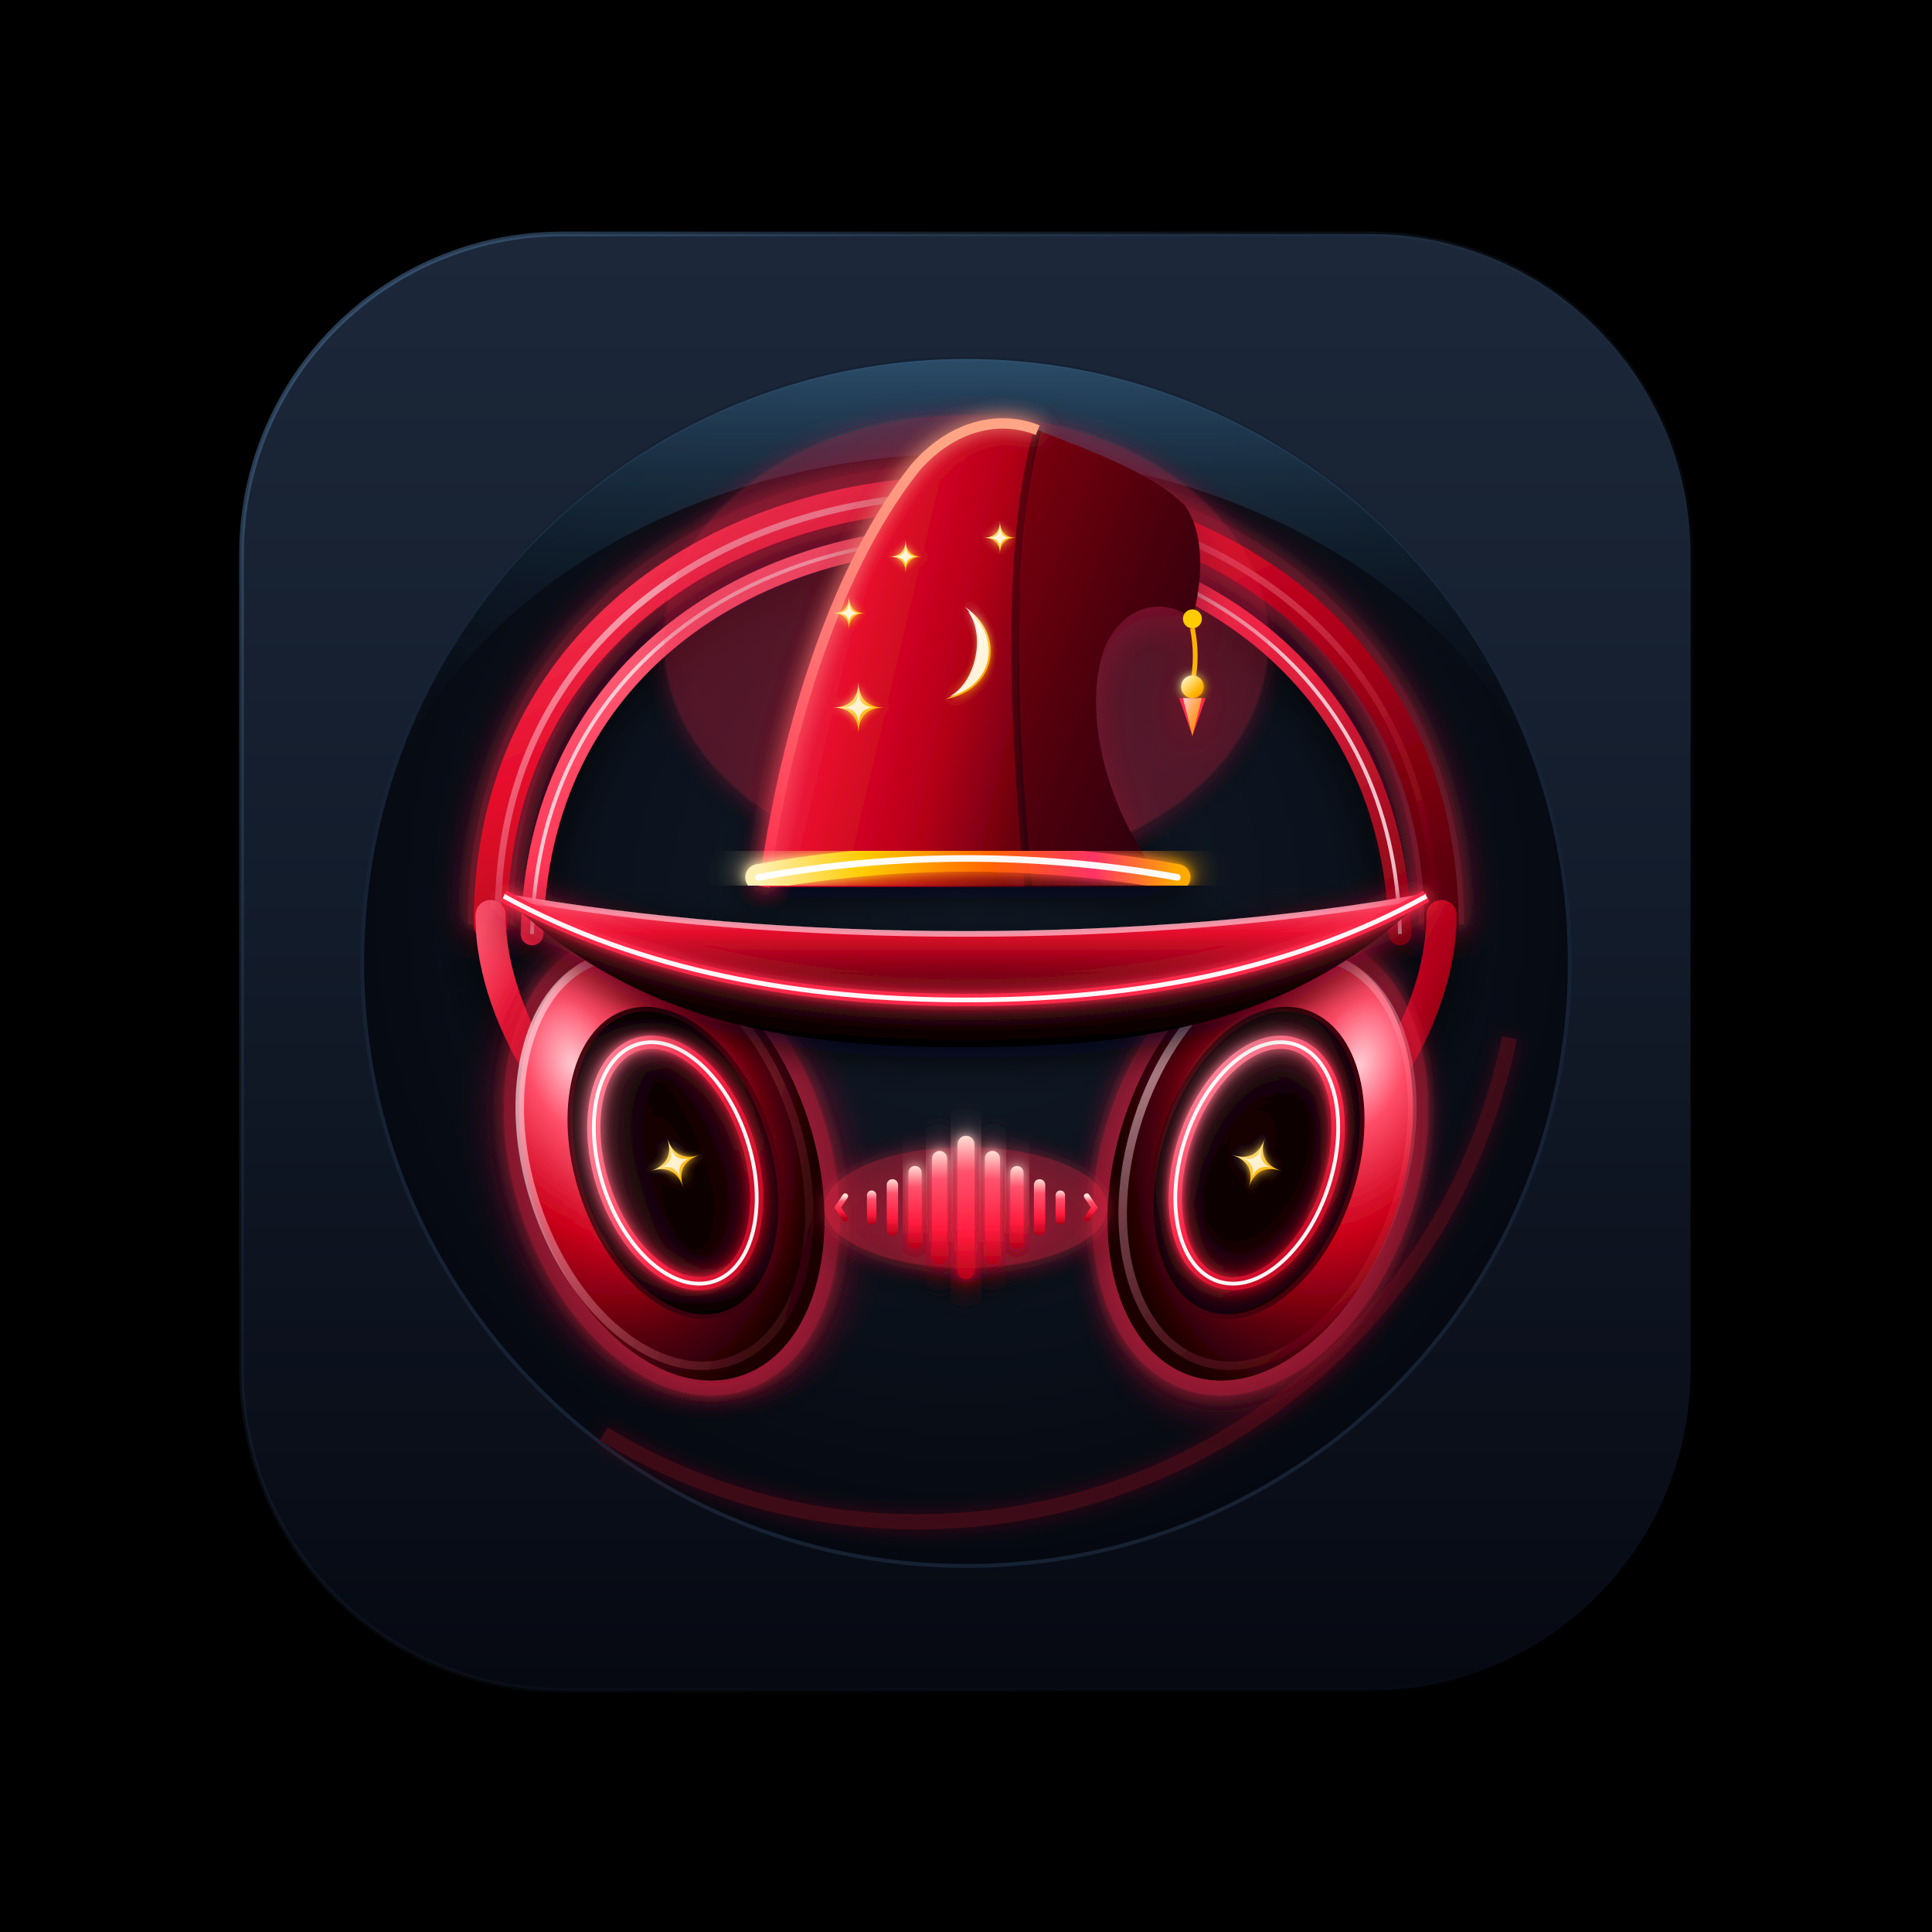
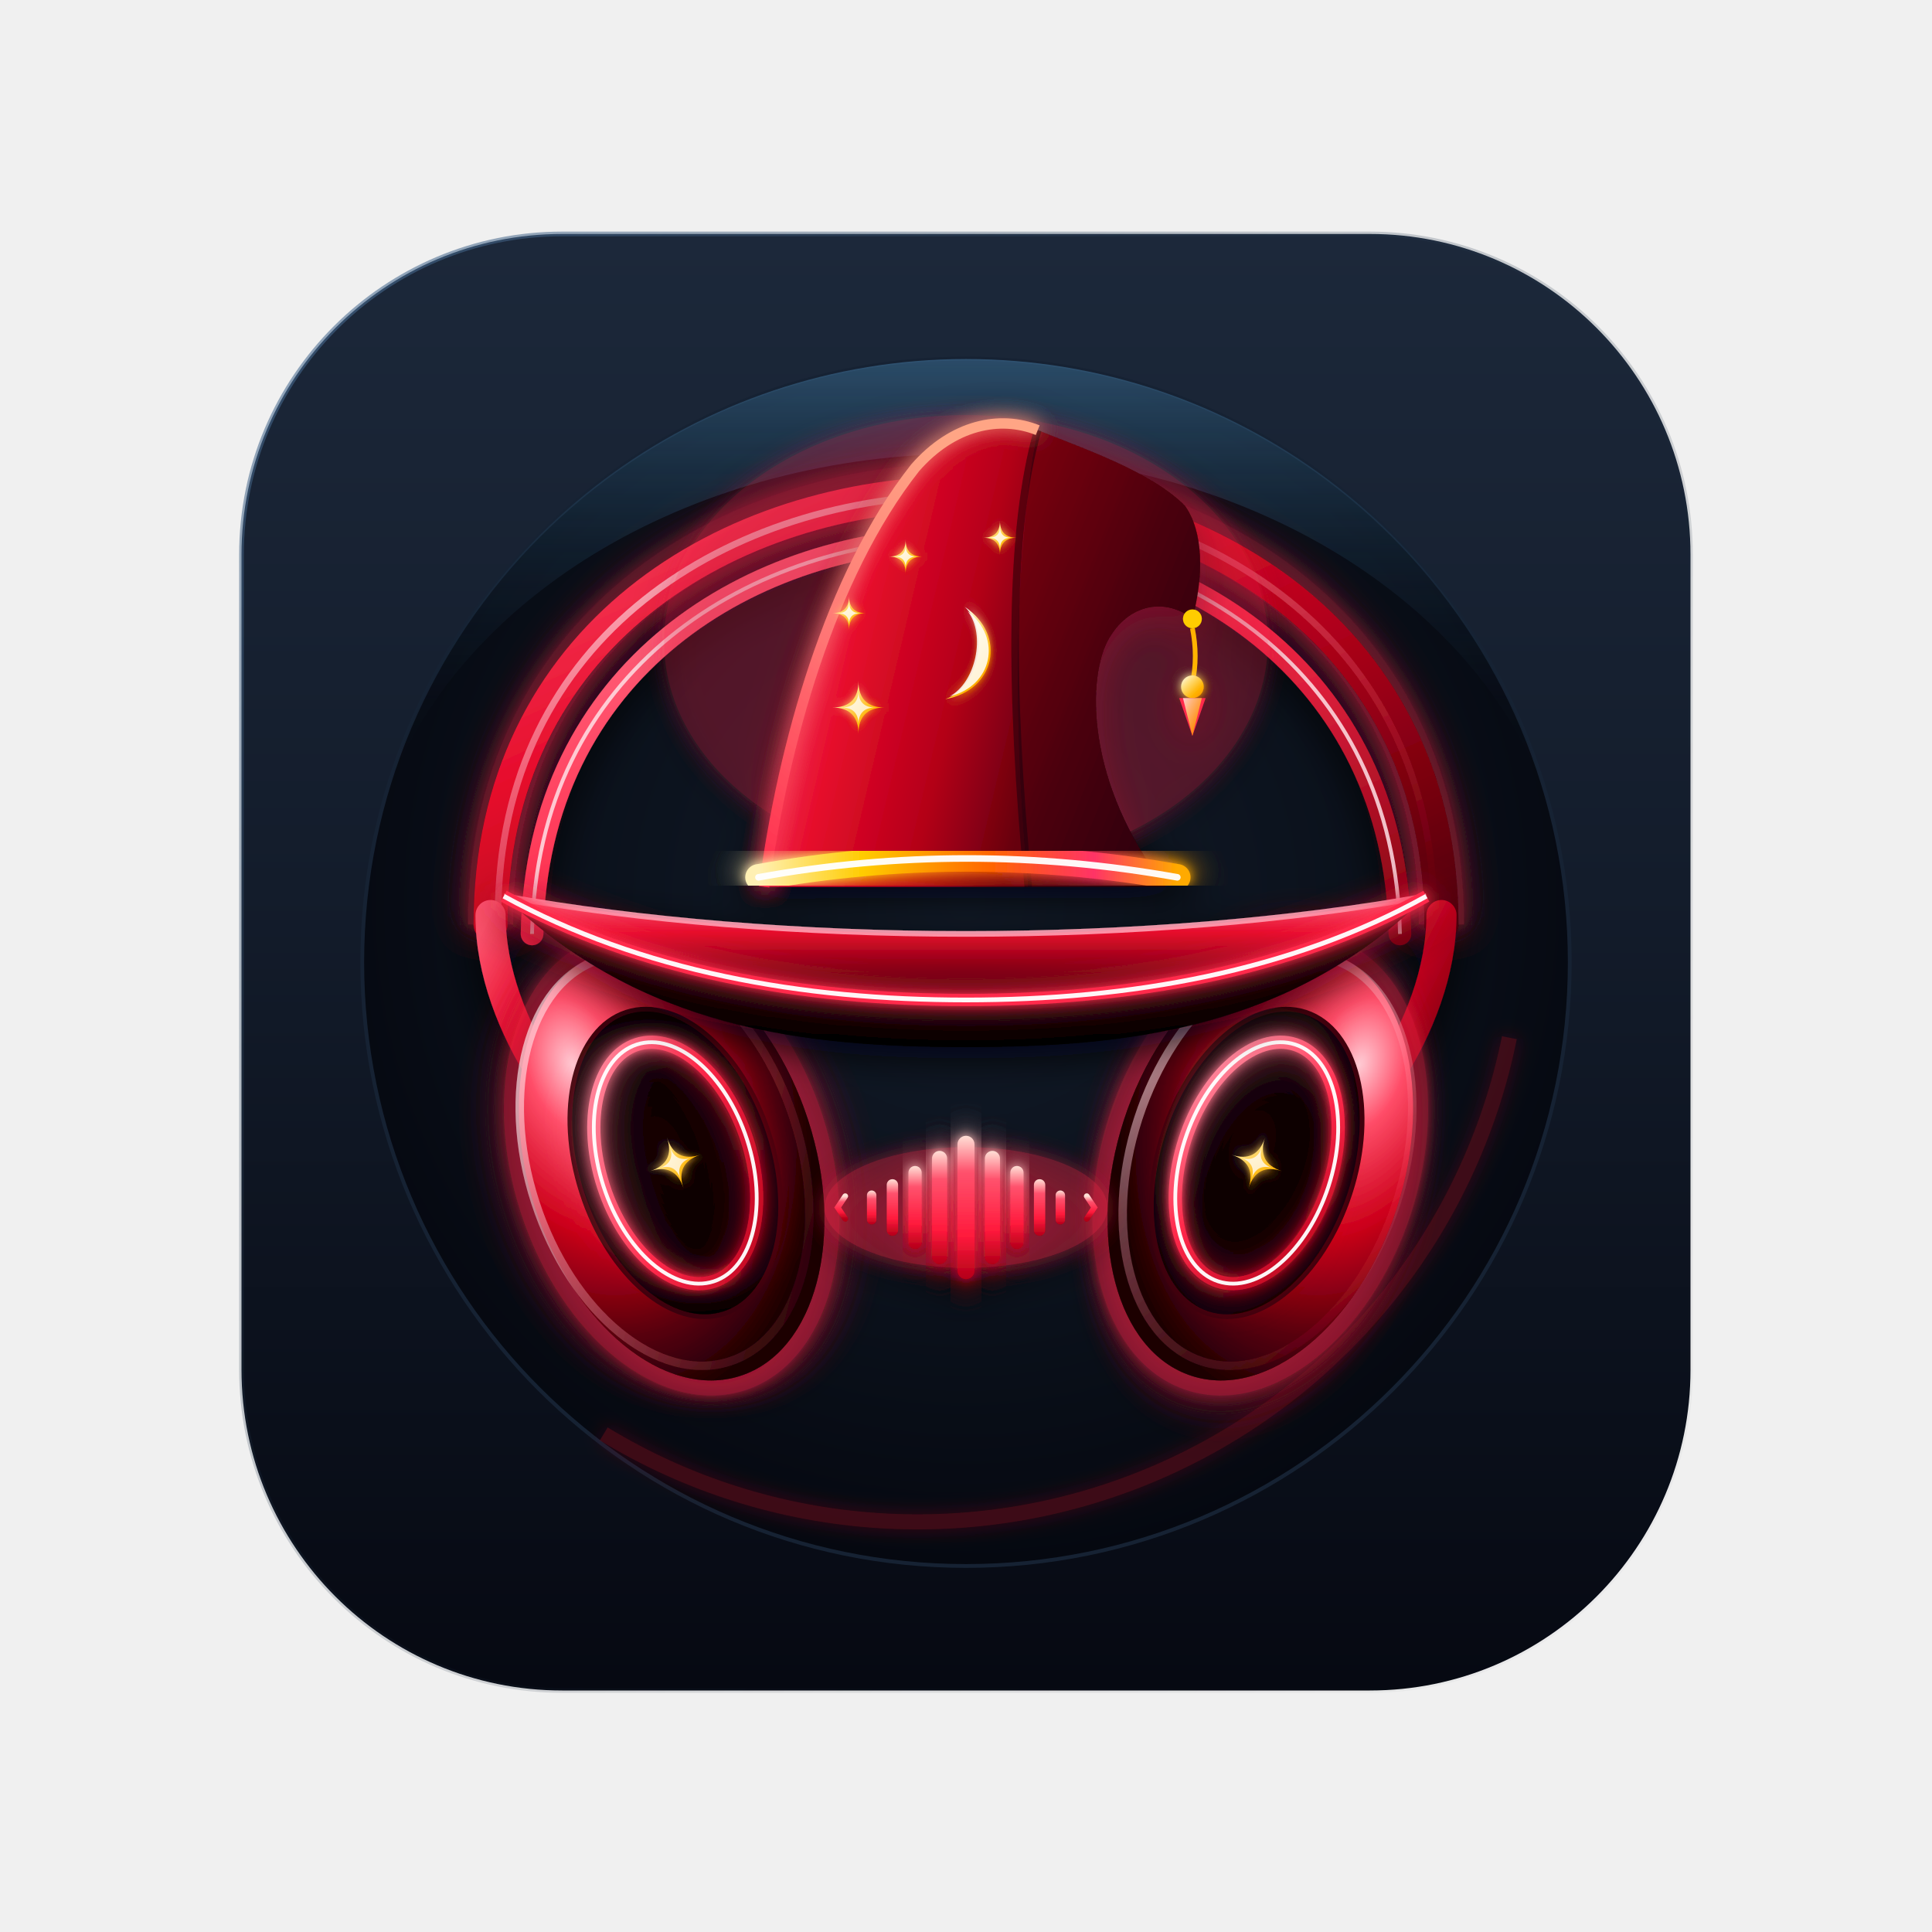
<svg xmlns="http://www.w3.org/2000/svg" viewBox="0 0 1024 1024" width="1024" height="1024">
  <defs>
    <filter id="neon-glow" x="-40%" y="-40%" width="180%" height="180%">
      <feGaussianBlur stdDeviation="3" result="blur1" />
      <feGaussianBlur stdDeviation="8" result="blur2" />
      <feMerge>
        <feMergeNode in="blur2" />
        <feMergeNode in="blur1" />
        <feMergeNode in="SourceGraphic" />
      </feMerge>
    </filter>
    <filter id="soft-glow" x="-30%" y="-30%" width="160%" height="160%">
      <feGaussianBlur stdDeviation="5" result="blur" />
      <feMerge>
        <feMergeNode in="blur" />
        <feMergeNode in="SourceGraphic" />
      </feMerge>
    </filter>
    <filter id="star-glow" x="-40%" y="-40%" width="180%" height="180%">
      <feGaussianBlur stdDeviation="2.5" result="blur" />
      <feMerge>
        <feMergeNode in="blur" />
        <feMergeNode in="SourceGraphic" />
      </feMerge>
    </filter>
    <filter id="drop-shadow-soft" x="-30%" y="-30%" width="160%" height="160%">
      <feDropShadow dx="0" dy="6" stdDeviation="10" flood-color="#020408" flood-opacity="0.85" />
    </filter>
    <linearGradient id="squircle-bg-grad" x1="0%" y1="0%" x2="0%" y2="100%">
      <stop offset="0%" stop-color="#1c283a" />
      <stop offset="45%" stop-color="#131c2b" />
      <stop offset="100%" stop-color="#060912" />
    </linearGradient>
    <linearGradient id="squircle-rim" x1="0%" y1="0%" x2="100%" y2="100%">
      <stop offset="0%" stop-color="#4d739c" stop-opacity="0.65" />
      <stop offset="35%" stop-color="#2a3f56" stop-opacity="0.25" />
      <stop offset="100%" stop-color="#060912" stop-opacity="0.0" />
    </linearGradient>
    <radialGradient id="disc-bg-grad" cx="50%" cy="45%" r="55%">
      <stop offset="0%" stop-color="#121b29" />
      <stop offset="65%" stop-color="#0a101a" />
      <stop offset="100%" stop-color="#050810" />
    </radialGradient>
    <linearGradient id="disc-top-cyan-rim" x1="0%" y1="0%" x2="0%" y2="100%">
      <stop offset="0%" stop-color="#386488" stop-opacity="0.85" />
      <stop offset="45%" stop-color="#1e3a52" stop-opacity="0.4" />
      <stop offset="100%" stop-color="#050810" stop-opacity="0.0" />
    </linearGradient>
    <radialGradient id="ambient-coral-halo" cx="50%" cy="50%" r="45%">
      <stop offset="0%" stop-color="#ff2a4b" stop-opacity="0.38" />
      <stop offset="40%" stop-color="#d90429" stop-opacity="0.2" />
      <stop offset="85%" stop-color="#66000e" stop-opacity="0.03" />
      <stop offset="100%" stop-color="#000000" stop-opacity="0" />
    </radialGradient>
    <linearGradient id="headband-outer-grad" x1="0%" y1="0%" x2="100%" y2="100%">
      <stop offset="0%" stop-color="#ff526d" />
      <stop offset="35%" stop-color="#e60b2b" />
      <stop offset="70%" stop-color="#990014" />
      <stop offset="100%" stop-color="#4d000a" />
    </linearGradient>
    <linearGradient id="headband-inner-grad" x1="0%" y1="0%" x2="100%" y2="100%">
      <stop offset="0%" stop-color="#ff7a90" />
      <stop offset="50%" stop-color="#ff2a4b" />
      <stop offset="100%" stop-color="#800010" />
    </linearGradient>
    <linearGradient id="specular-light" x1="0%" y1="0%" x2="100%" y2="100%">
      <stop offset="0%" stop-color="#ffffff" stop-opacity="0.95" />
      <stop offset="30%" stop-color="#ffcdd7" stop-opacity="0.5" />
      <stop offset="100%" stop-color="#ff1a3c" stop-opacity="0" />
    </linearGradient>
    <radialGradient id="earcup-shell-left" cx="28%" cy="22%" r="78%">
      <stop offset="0%" stop-color="#ffccd5" />
      <stop offset="20%" stop-color="#ff4d68" />
      <stop offset="50%" stop-color="#cc001a" />
      <stop offset="80%" stop-color="#59000c" />
      <stop offset="100%" stop-color="#1f0004" />
    </radialGradient>
    <radialGradient id="earcup-shell-right" cx="72%" cy="22%" r="78%">
      <stop offset="0%" stop-color="#ffccd5" />
      <stop offset="20%" stop-color="#ff4d68" />
      <stop offset="50%" stop-color="#cc001a" />
      <stop offset="80%" stop-color="#59000c" />
      <stop offset="100%" stop-color="#1f0004" />
    </radialGradient>
    <radialGradient id="earcup-cavity-grad" cx="45%" cy="45%" r="60%">
      <stop offset="0%" stop-color="#150106" />
      <stop offset="75%" stop-color="#070003" />
      <stop offset="100%" stop-color="#020001" />
    </radialGradient>
    <linearGradient id="earcup-neon-ring" x1="0%" y1="0%" x2="100%" y2="100%">
      <stop offset="0%" stop-color="#ffa0b2" />
      <stop offset="50%" stop-color="#ff2a4b" />
      <stop offset="100%" stop-color="#b30018" />
    </linearGradient>
    <linearGradient id="hat-cone-lit-grad" x1="0%" y1="30%" x2="100%" y2="70%">
      <stop offset="0%" stop-color="#ff6b85" />
      <stop offset="35%" stop-color="#e60b2b" />
      <stop offset="70%" stop-color="#b30018" />
      <stop offset="100%" stop-color="#66000e" />
    </linearGradient>
    <linearGradient id="hat-cone-shadow-grad" x1="0%" y1="0%" x2="100%" y2="100%">
      <stop offset="0%" stop-color="#800012" />
      <stop offset="50%" stop-color="#4a000a" />
      <stop offset="100%" stop-color="#1f0004" />
    </linearGradient>
    <linearGradient id="hat-left-neon-stroke" x1="0%" y1="100%" x2="50%" y2="0%">
      <stop offset="0%" stop-color="#ff2a4b" />
      <stop offset="50%" stop-color="#ff7373" />
      <stop offset="100%" stop-color="#ffa585" />
    </linearGradient>
    <linearGradient id="hat-gold-band" x1="0%" y1="0%" x2="100%" y2="0%">
      <stop offset="0%" stop-color="#fff0b3" />
      <stop offset="25%" stop-color="#ffcc00" />
      <stop offset="55%" stop-color="#ff6600" />
      <stop offset="80%" stop-color="#ff3366" />
      <stop offset="100%" stop-color="#ffaa00" />
    </linearGradient>
    <linearGradient id="celestial-gold-grad" x1="0%" y1="0%" x2="100%" y2="100%">
      <stop offset="0%" stop-color="#ffffff" />
      <stop offset="30%" stop-color="#ffe082" />
      <stop offset="70%" stop-color="#ffb300" />
      <stop offset="100%" stop-color="#ff8f00" />
    </linearGradient>
    <linearGradient id="brim-surface-grad" x1="0%" y1="0%" x2="0%" y2="100%">
      <stop offset="0%" stop-color="#ff6680" />
      <stop offset="35%" stop-color="#e60b2b" />
      <stop offset="75%" stop-color="#730010" />
      <stop offset="100%" stop-color="#330007" />
    </linearGradient>
    <linearGradient id="brim-under-shadow" x1="0%" y1="0%" x2="0%" y2="100%">
      <stop offset="0%" stop-color="#210004" />
      <stop offset="60%" stop-color="#0a0001" />
      <stop offset="100%" stop-color="#030000" />
    </linearGradient>
    <linearGradient id="wave-bar-grad" x1="0%" y1="0%" x2="0%" y2="100%">
      <stop offset="0%" stop-color="#ffe0d6" />
      <stop offset="25%" stop-color="#ff526d" />
      <stop offset="70%" stop-color="#ff1a3c" />
      <stop offset="100%" stop-color="#b30018" />
    </linearGradient>
    <g id="star-gold-large">
      <path d="M 0,-14 Q 0,0 14,0 Q 0,0 0,14 Q 0,0 -14,0 Q 0,0 0,-14 Z" fill="url(#celestial-gold-grad)" filter="url(#star-glow)" />
      <path d="M 0,-9 Q 0,0 9,0 Q 0,0 0,9 Q 0,0 -9,0 Q 0,0 0,-9 Z" fill="#ffffff" opacity="0.75" />
    </g>
    <g id="star-gold-small">
      <path d="M 0,-9 Q 0,0 9,0 Q 0,0 0,9 Q 0,0 -9,0 Q 0,0 0,-9 Z" fill="url(#celestial-gold-grad)" filter="url(#star-glow)" />
      <path d="M 0,-6 Q 0,0 6,0 Q 0,0 0,6 Q 0,0 -6,0 Q 0,0 0,-6 Z" fill="#ffffff" opacity="0.8" />
    </g>
  </defs>
-   <rect width="1024" height="1024" fill="#000000" />
  <rect x="128" y="124" width="768" height="772" rx="170" ry="170" fill="url(#squircle-bg-grad)" />
  <rect x="128" y="124" width="768" height="772" rx="170" ry="170" fill="none" stroke="url(#squircle-rim)" stroke-width="2.5" />
  <circle cx="512" cy="510" r="330" fill="url(#ambient-coral-halo)" />
  <circle cx="512" cy="510" r="320" fill="url(#disc-bg-grad)" stroke="#162233" stroke-width="2" />
  <path d="M 205,420 A 320,320 0 0,1 819,420 A 320,250 0 0,0 205,420 Z" fill="url(#disc-top-cyan-rim)" opacity="0.85" />
  <path d="M 320,760 A 320,320 0 0,0 800,550" fill="none" stroke="#800e1d" stroke-width="8" opacity="0.45" filter="url(#soft-glow)" />
  <g filter="url(#drop-shadow-soft)">
    <path d="M 260,490 C 260,180 764,180 764,490" fill="none" stroke="#ff2a4b" stroke-width="24" opacity="0.25" filter="url(#neon-glow)" />
    <path d="M 260,490 C 260,185 764,185 764,490" fill="none" stroke="url(#headband-outer-grad)" stroke-width="18" stroke-linecap="round" />
    <path d="M 264,485 C 264,188 760,188 760,485" fill="none" stroke="url(#specular-light)" stroke-width="3.5" stroke-linecap="round" />
    <path d="M 282,495 C 287,215 737,215 742,495" fill="none" stroke="url(#headband-inner-grad)" stroke-width="12" stroke-linecap="round" />
    <path d="M 282,495 C 287,215 737,215 742,495" fill="none" stroke="#ffe0e6" stroke-width="2" opacity="0.85" />
    <path d="M 260,485 C 260,515 272,545 288,570 C 298,585 310,598 322,608" fill="none" stroke="url(#headband-outer-grad)" stroke-width="16" stroke-linecap="round" />
    <path d="M 764,485 C 764,515 752,545 736,570 C 726,585 714,598 702,608" fill="none" stroke="url(#headband-outer-grad)" stroke-width="16" stroke-linecap="round" />
  </g>
  <g transform="translate(356, 617) rotate(-18)" filter="url(#drop-shadow-soft)">
    <ellipse cx="0" cy="0" rx="80" ry="122" fill="none" stroke="#ff2a4b" stroke-width="8" opacity="0.4" filter="url(#neon-glow)" />
    <ellipse cx="0" cy="0" rx="76" ry="118" fill="url(#earcup-shell-left)" />
    <ellipse cx="-3" cy="-3" rx="72" ry="112" fill="none" stroke="url(#specular-light)" stroke-width="4.5" opacity="0.85" />
    <ellipse cx="2" cy="0" rx="52" ry="84" fill="url(#earcup-cavity-grad)" stroke="#3a0008" stroke-width="2.5" />
    <ellipse cx="2" cy="0" rx="40" ry="66" fill="none" stroke="url(#earcup-neon-ring)" stroke-width="7" filter="url(#neon-glow)" />
    <ellipse cx="2" cy="0" rx="40" ry="66" fill="none" stroke="#ffffff" stroke-width="2" opacity="0.95" />
    <g transform="translate(2, 0)">
      <use href="#star-gold-large" />
    </g>
  </g>
  <g transform="translate(668, 617) rotate(18)" filter="url(#drop-shadow-soft)">
    <ellipse cx="0" cy="0" rx="80" ry="122" fill="none" stroke="#ff2a4b" stroke-width="8" opacity="0.4" filter="url(#neon-glow)" />
    <ellipse cx="0" cy="0" rx="76" ry="118" fill="url(#earcup-shell-right)" />
    <ellipse cx="3" cy="-3" rx="72" ry="112" fill="none" stroke="url(#specular-light)" stroke-width="4.5" opacity="0.85" />
    <ellipse cx="-2" cy="0" rx="52" ry="84" fill="url(#earcup-cavity-grad)" stroke="#3a0008" stroke-width="2.5" />
    <ellipse cx="-2" cy="0" rx="40" ry="66" fill="none" stroke="url(#earcup-neon-ring)" stroke-width="7" filter="url(#neon-glow)" />
    <ellipse cx="-2" cy="0" rx="40" ry="66" fill="none" stroke="#ffffff" stroke-width="2" opacity="0.95" />
    <g transform="translate(-2, 0)">
      <use href="#star-gold-large" />
    </g>
  </g>
  <g filter="url(#drop-shadow-soft)">
    <ellipse cx="512" cy="340" rx="160" ry="120" fill="#ff2a4b" opacity="0.22" filter="url(#soft-glow)" />
    <path d="M 405,470               C 415,395 440,305 485,248               C 505,225 530,220 550,228               C 540,280 535,365 545,470               Z" fill="url(#hat-cone-lit-grad)" />
    <path d="M 550,228               C 575,238 610,250 628,268               C 638,282 638,305 632,328               C 620,318 600,318 588,338               C 576,358 575,415 618,470               L 545,470               C 535,365 540,280 550,228 Z" fill="url(#hat-cone-shadow-grad)" />
    <path d="M 550,228 C 535,280 535,365 545,470" fill="none" stroke="#150003" stroke-width="4" opacity="0.5" />
    <path d="M 405,470 C 415,395 440,305 485,248 C 505,225 530,220 550,228" fill="none" stroke="url(#hat-left-neon-stroke)" stroke-width="5.5" filter="url(#soft-glow)" />
    <circle cx="632" cy="328" r="5" fill="#ffcc00" />
    <path d="M 632,333 Q 635,348 632,362" fill="none" stroke="#ffb300" stroke-width="2.5" />
    <circle cx="632" cy="364" r="6" fill="url(#celestial-gold-grad)" filter="url(#star-glow)" />
    <path d="M 625,370 L 632,390 L 639,370 Z" fill="#ff2a4b" />
    <path d="M 627,370 L 632,390 L 637,370 Z" fill="url(#celestial-gold-grad)" opacity="0.75" />
    <path d="M 402,465 Q 512,445 624,465" fill="none" stroke="url(#hat-gold-band)" stroke-width="14" stroke-linecap="round" filter="url(#neon-glow)" />
    <path d="M 402,465 Q 512,445 624,465" fill="none" stroke="#ffffff" stroke-width="3.5" stroke-linecap="round" opacity="0.95" />
    <g transform="translate(515, 348) rotate(12)">
      <path d="M -9,-25 C 16,-15 16,15 -9,25 C 7,15 7,-15 -9,-25 Z" fill="url(#celestial-gold-grad)" filter="url(#star-glow)" />
      <path d="M -7,-23 C 14,-13 14,13 -7,23 C 5,13 5,-13 -7,-23 Z" fill="#ffffff" opacity="0.85" />
    </g>
    <g transform="translate(455, 375)">
      <use href="#star-gold-large" />
    </g>
    <g transform="translate(480, 295)">
      <use href="#star-gold-small" />
    </g>
    <g transform="translate(530, 285)">
      <use href="#star-gold-small" />
    </g>
    <g transform="translate(450, 325)">
      <use href="#star-gold-small" />
    </g>
    <path d="M 267,475               C 340,488 425,495 512,495               C 599,495 684,488 756,475               C 684,545 599,555 512,555               C 425,555 340,545 267,475 Z" fill="url(#brim-under-shadow)" />
    <path d="M 267,475               C 340,488 425,495 512,495               C 599,495 684,488 756,475               C 684,515 599,530 512,530               C 425,530 340,515 267,475 Z" fill="url(#brim-surface-grad)" />
    <path d="M 267,475 C 340,488 425,495 512,495 C 599,495 684,488 756,475" fill="none" stroke="#ffa0b2" stroke-width="3" opacity="0.9" />
    <path d="M 267,475 C 340,515 425,530 512,530 C 599,530 684,515 756,475" fill="none" stroke="#ff2a4b" stroke-width="6.5" filter="url(#neon-glow)" />
    <path d="M 267,475 C 340,515 425,530 512,530 C 599,530 684,515 756,475" fill="none" stroke="#ffffff" stroke-width="2.5" opacity="0.95" />
  </g>
  <g transform="translate(512, 640)" filter="url(#drop-shadow-soft)">
    <ellipse cx="0" cy="0" rx="75" ry="32" fill="#ff2a4b" opacity="0.35" filter="url(#soft-glow)" />
    <rect x="-4.5" y="-38" width="9" height="76" rx="4.5" fill="url(#wave-bar-grad)" filter="url(#neon-glow)" />
    <rect x="-18" y="-30" width="8" height="60" rx="4" fill="url(#wave-bar-grad)" filter="url(#neon-glow)" />
    <rect x="10" y="-30" width="8" height="60" rx="4" fill="url(#wave-bar-grad)" filter="url(#neon-glow)" />
    <rect x="-30.5" y="-22" width="7" height="44" rx="3.5" fill="url(#wave-bar-grad)" filter="url(#neon-glow)" />
    <rect x="23.5" y="-22" width="7" height="44" rx="3.5" fill="url(#wave-bar-grad)" filter="url(#neon-glow)" />
    <rect x="-42" y="-15" width="6" height="30" rx="3" fill="url(#wave-bar-grad)" />
    <rect x="36" y="-15" width="6" height="30" rx="3" fill="url(#wave-bar-grad)" />
    <rect x="-52.5" y="-9" width="5" height="18" rx="2.5" fill="url(#wave-bar-grad)" />
    <rect x="47.5" y="-9" width="5" height="18" rx="2.5" fill="url(#wave-bar-grad)" />
    <path d="M -64,-6 L -68,0 L -64,6" fill="none" stroke="url(#wave-bar-grad)" stroke-width="3" stroke-linecap="round" />
    <path d="M 64,-6 L 68,0 L 64,6" fill="none" stroke="url(#wave-bar-grad)" stroke-width="3" stroke-linecap="round" />
  </g>
</svg>
